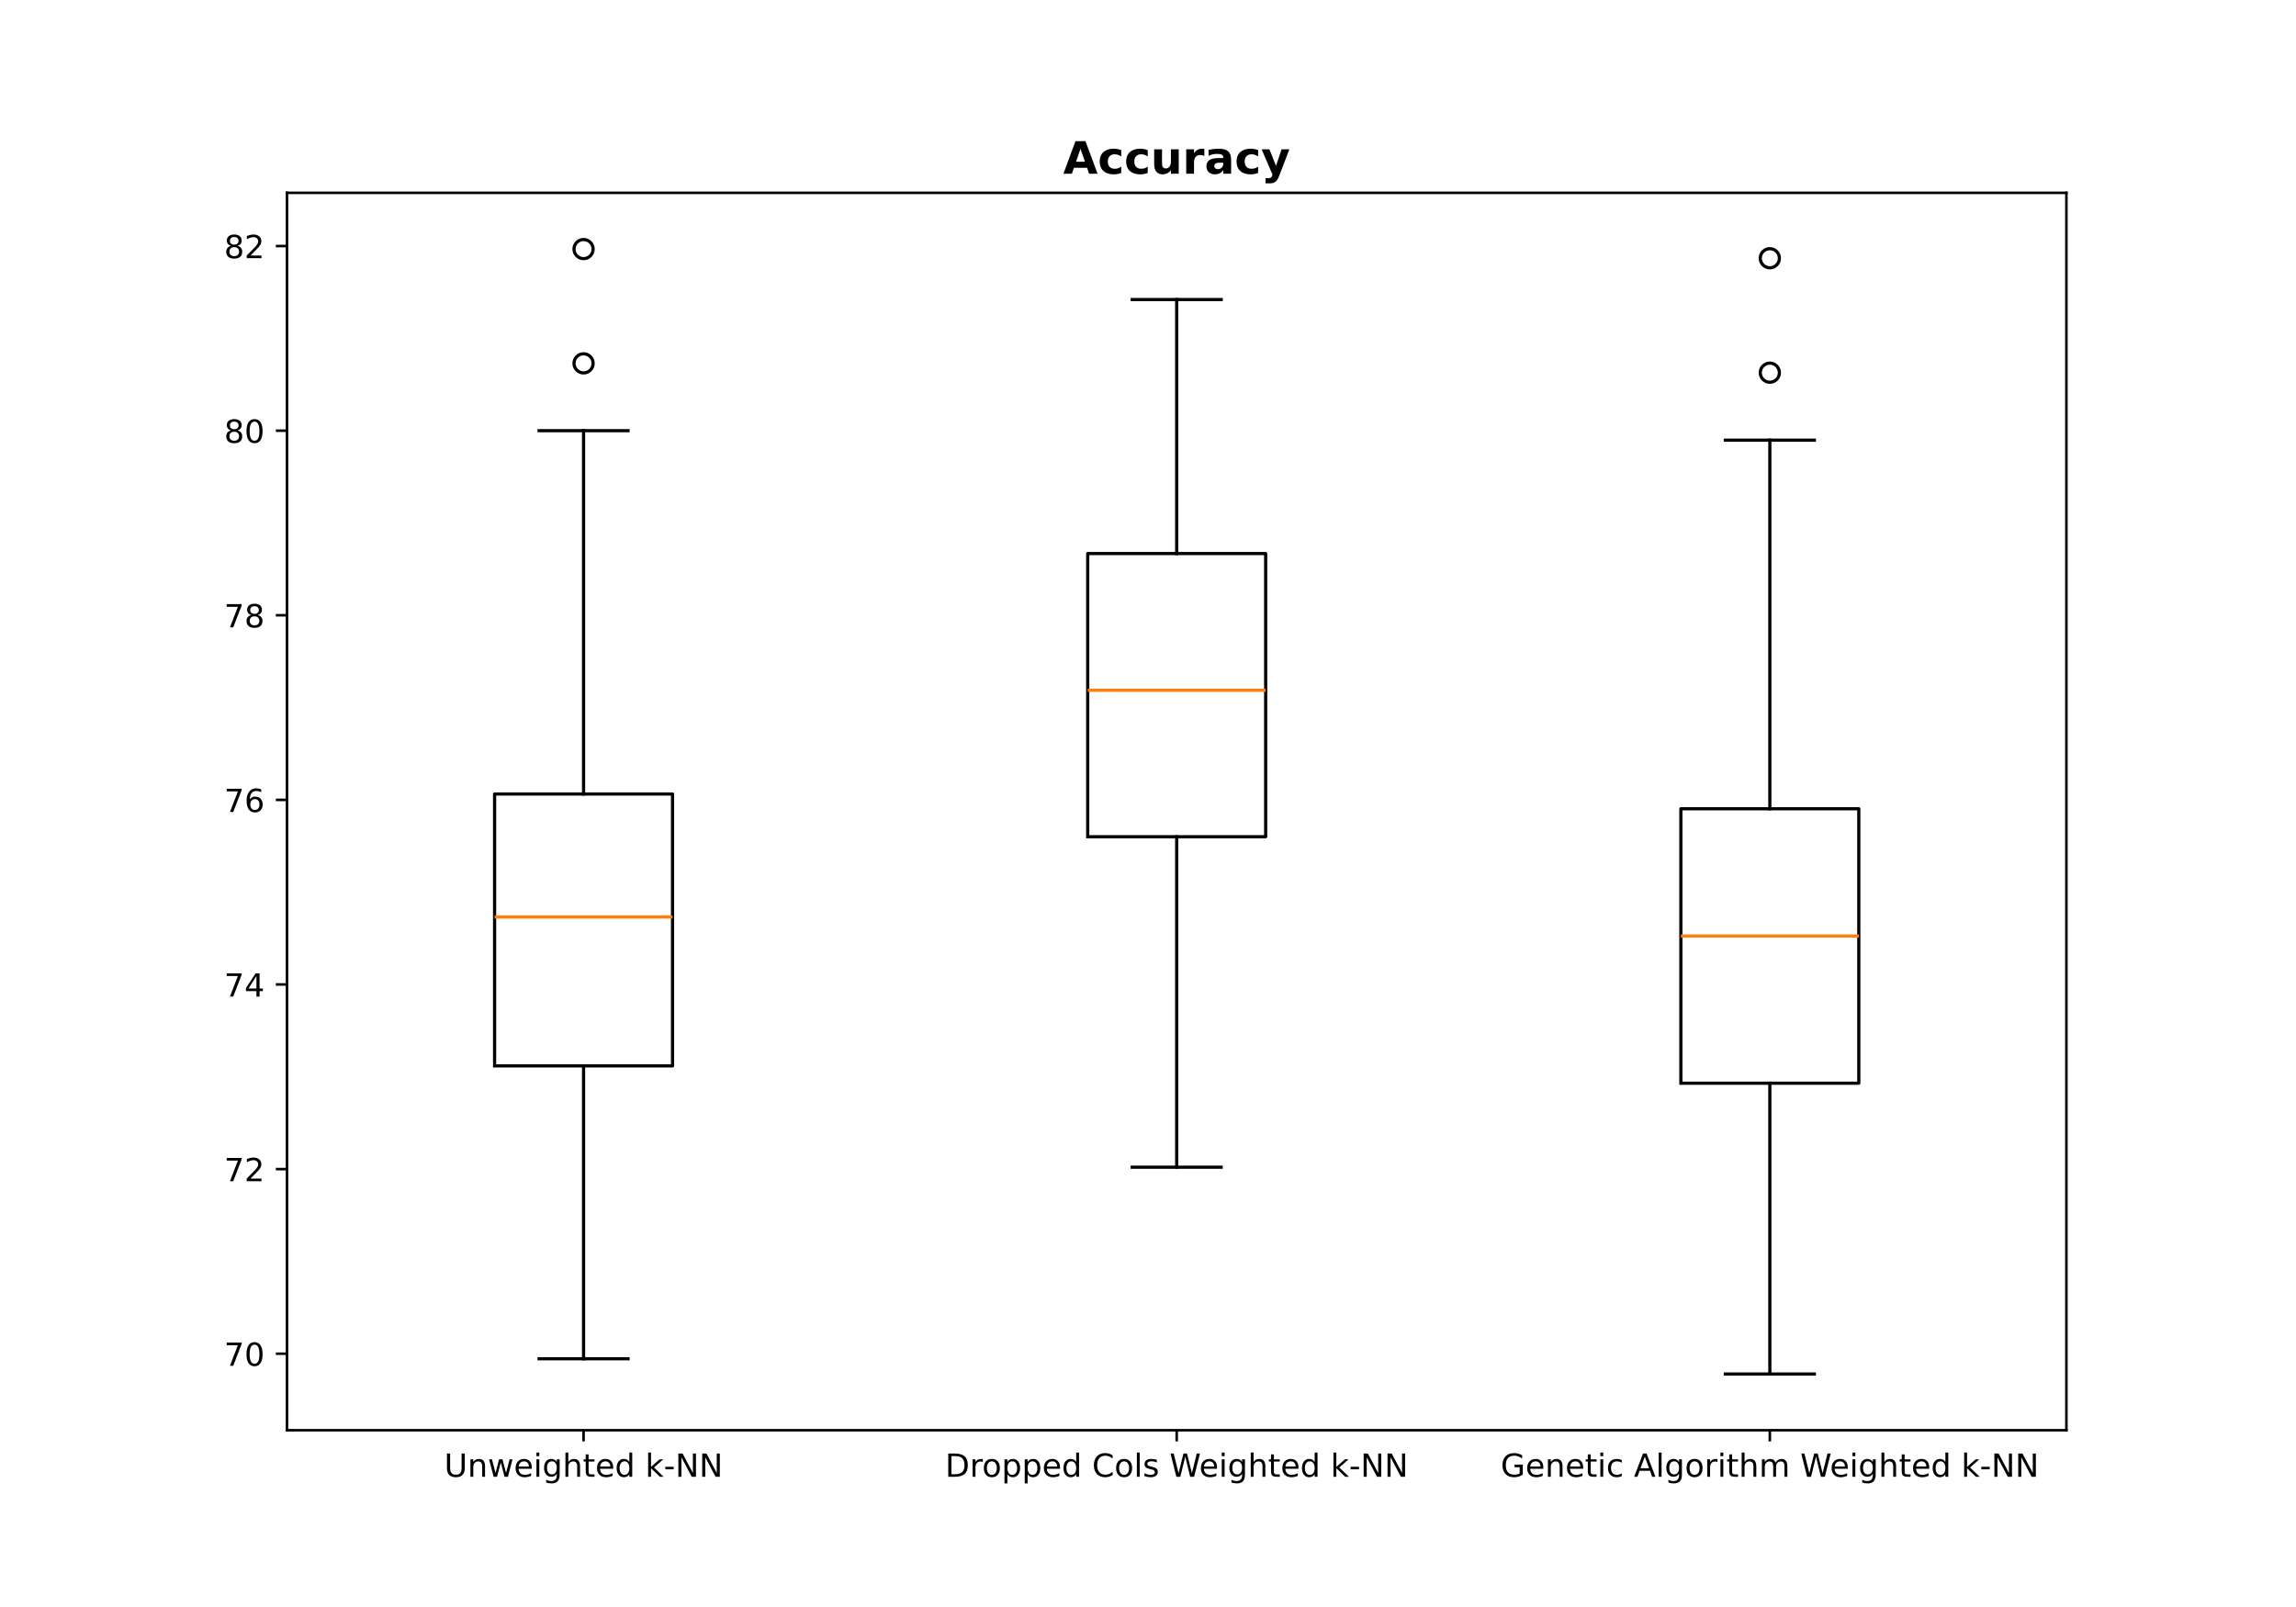
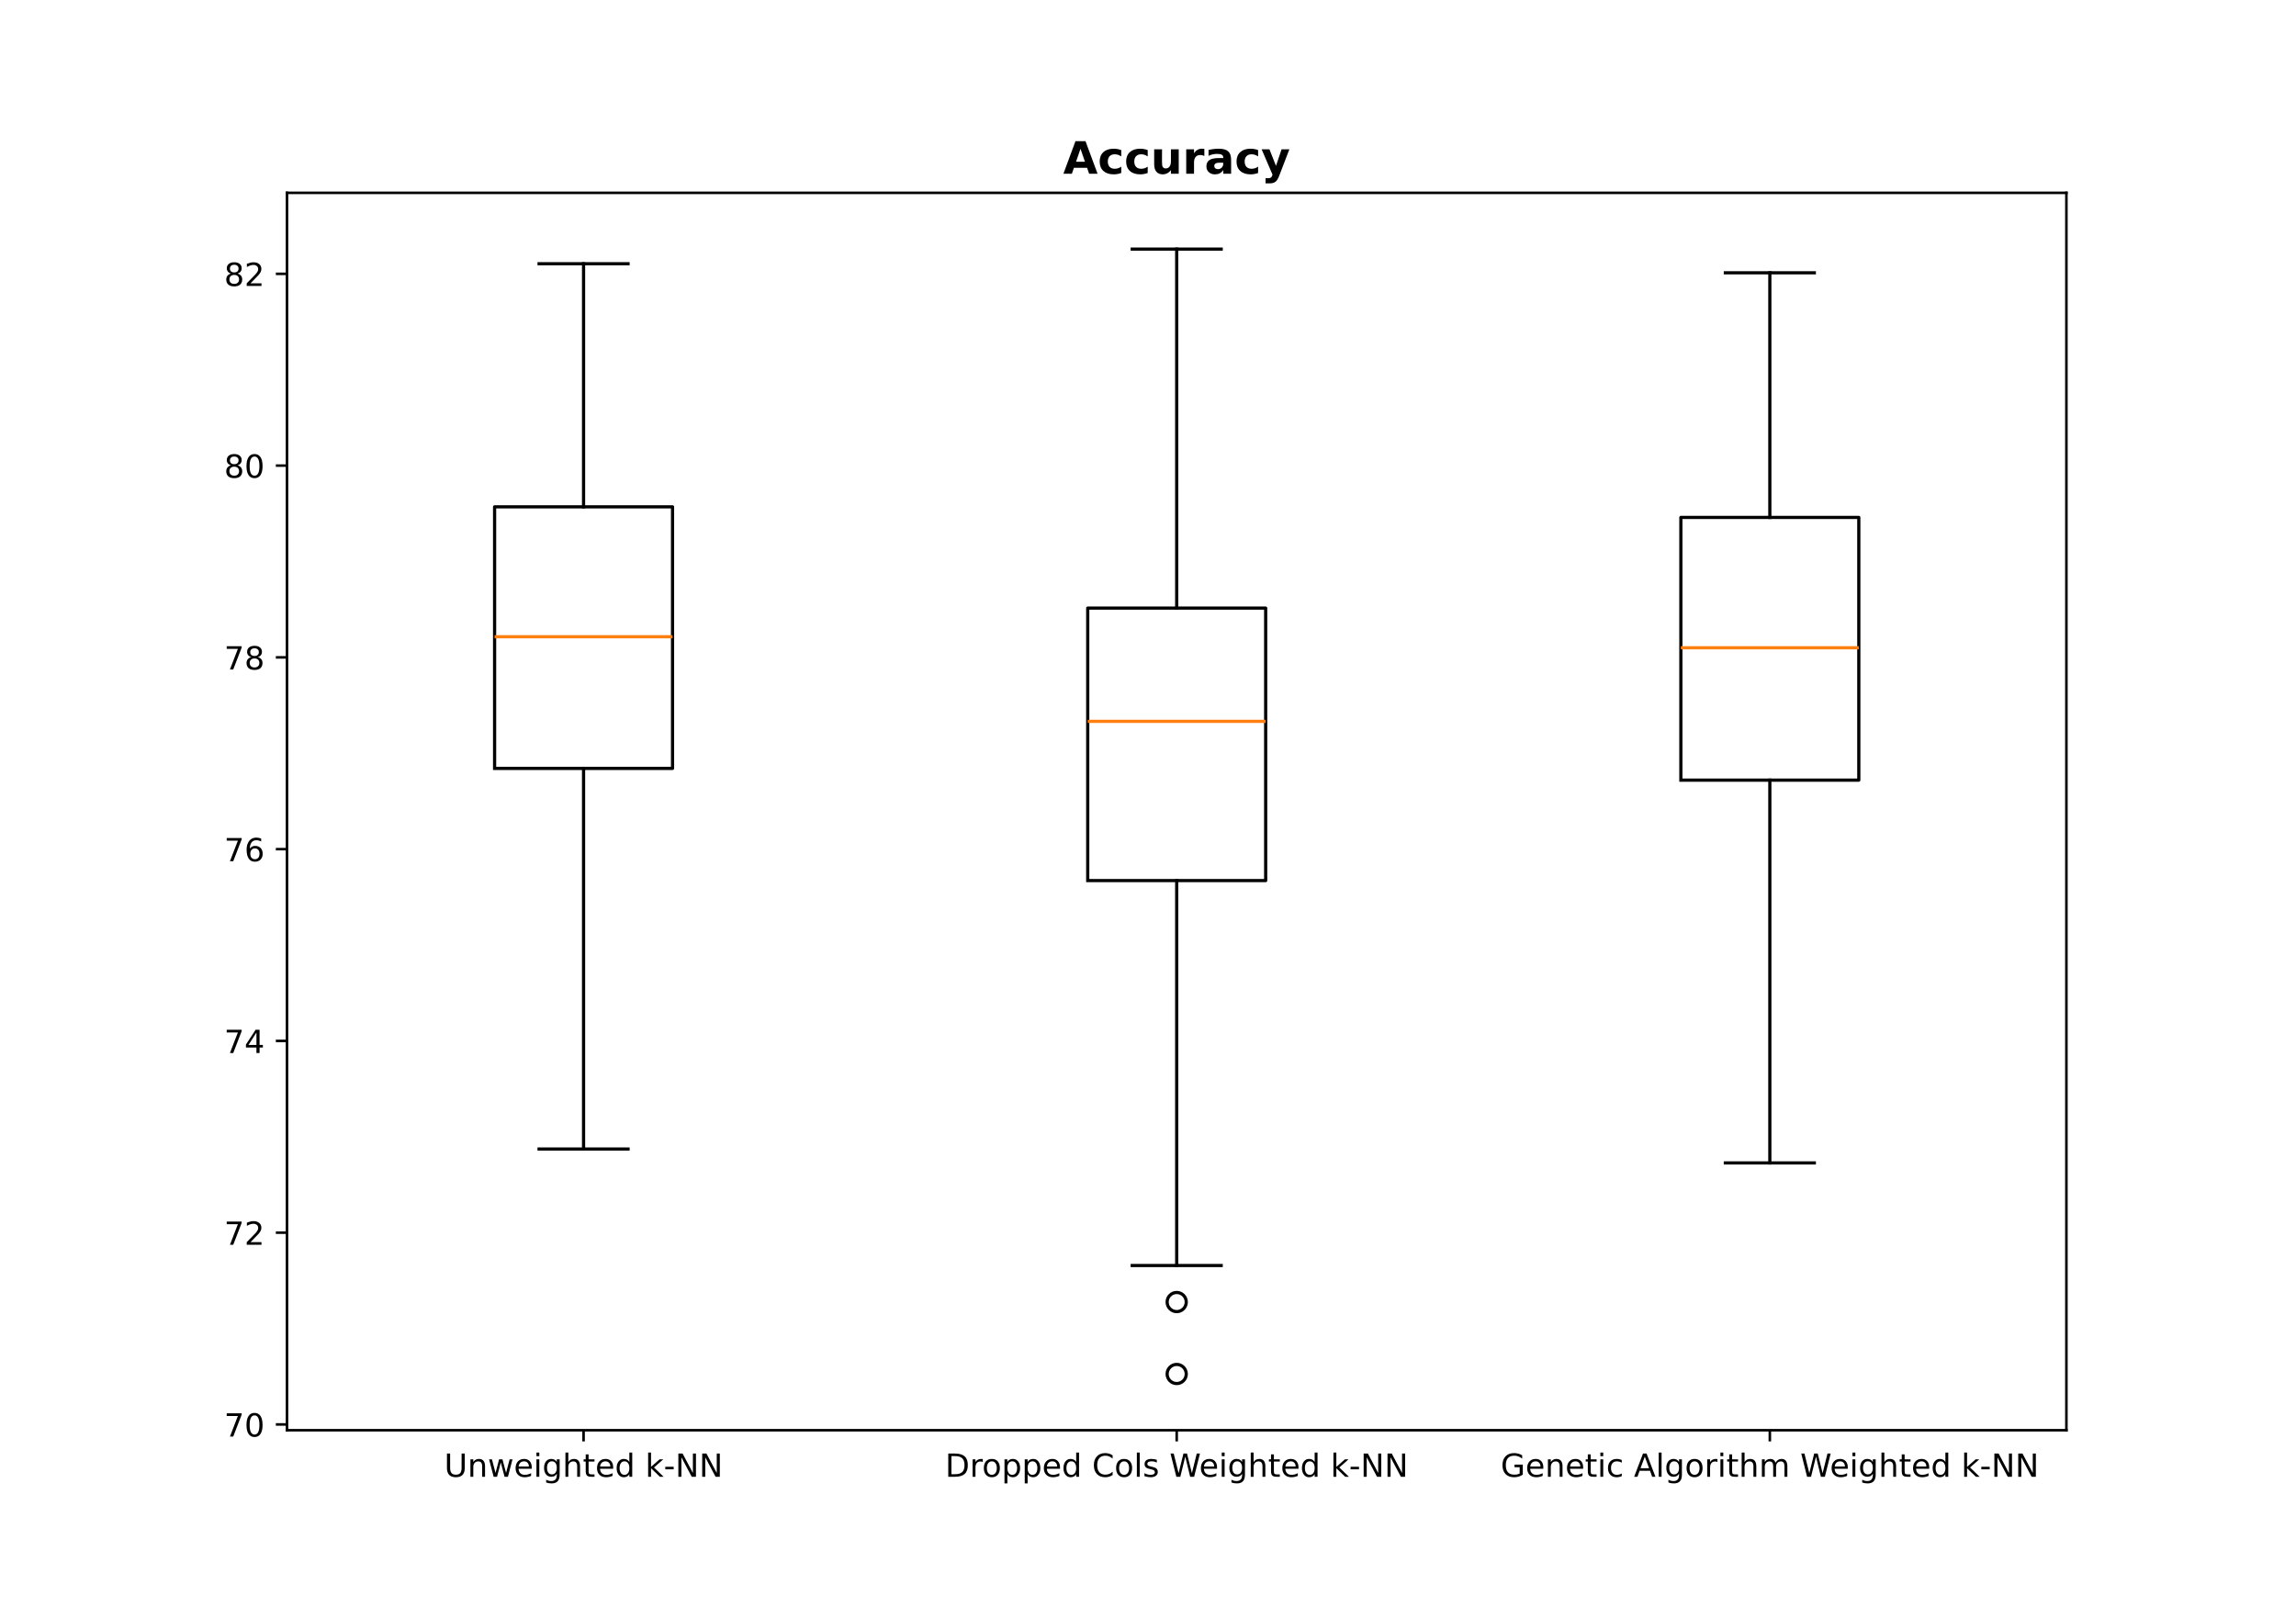
<svg xmlns="http://www.w3.org/2000/svg" xmlns:xlink="http://www.w3.org/1999/xlink" width="720pt" height="504pt" viewBox="0 0 720 504" version="1.1">
  <defs>
    <style type="text/css">*{stroke-linejoin: round; stroke-linecap: butt}</style>
  </defs>
  <g id="figure_1">
    <g id="patch_1">
      <path d="M 0 504  L 720 504  L 720 0  L 0 0  z " style="fill: #ffffff" />
    </g>
    <g id="axes_1">
      <g id="patch_2">
        <path d="M 90 448.56  L 648 448.56  L 648 60.48  L 90 60.48  z " style="fill: #ffffff" />
      </g>
      <g id="matplotlib.axis_1">
        <g id="xtick_1">
          <g id="line2d_1">
            <defs>
-               <path id="m6a22e12b18" d="M 0 0  L 0 3.5  " style="stroke: #000000; stroke-width: 0.8" />
+               <path id="md811459325" d="M 0 0  L 0 3.5  " style="stroke: #000000; stroke-width: 0.8" />
            </defs>
            <g>
-               <use xlink:href="#m6a22e12b18" x="183" y="448.56" style="stroke: #000000; stroke-width: 0.8" />
+               <use xlink:href="#md811459325" x="183" y="448.56" style="stroke: #000000; stroke-width: 0.8" />
            </g>
          </g>
          <g id="text_1">
            <g transform="translate(139.2937 463.1584) scale(0.1 -0.1)">
              <defs>
                <path id="DejaVuSans-55" d="M 556 4666  L 1191 4666  L 1191 1831  Q 1191 1081 1462 751  Q 1734 422 2344 422  Q 2950 422 3222 751  Q 3494 1081 3494 1831  L 3494 4666  L 4128 4666  L 4128 1753  Q 4128 841 3676 375  Q 3225 -91 2344 -91  Q 1459 -91 1007 375  Q 556 841 556 1753  L 556 4666  z " transform="scale(0.015625)" />
                <path id="DejaVuSans-6e" d="M 3513 2113  L 3513 0  L 2938 0  L 2938 2094  Q 2938 2591 2744 2837  Q 2550 3084 2163 3084  Q 1697 3084 1428 2787  Q 1159 2491 1159 1978  L 1159 0  L 581 0  L 581 3500  L 1159 3500  L 1159 2956  Q 1366 3272 1645 3428  Q 1925 3584 2291 3584  Q 2894 3584 3203 3211  Q 3513 2838 3513 2113  z " transform="scale(0.015625)" />
                <path id="DejaVuSans-77" d="M 269 3500  L 844 3500  L 1563 769  L 2278 3500  L 2956 3500  L 3675 769  L 4391 3500  L 4966 3500  L 4050 0  L 3372 0  L 2619 2869  L 1863 0  L 1184 0  L 269 3500  z " transform="scale(0.015625)" />
                <path id="DejaVuSans-65" d="M 3597 1894  L 3597 1613  L 953 1613  Q 991 1019 1311 708  Q 1631 397 2203 397  Q 2534 397 2845 478  Q 3156 559 3463 722  L 3463 178  Q 3153 47 2828 -22  Q 2503 -91 2169 -91  Q 1331 -91 842 396  Q 353 884 353 1716  Q 353 2575 817 3079  Q 1281 3584 2069 3584  Q 2775 3584 3186 3129  Q 3597 2675 3597 1894  z M 3022 2063  Q 3016 2534 2758 2815  Q 2500 3097 2075 3097  Q 1594 3097 1305 2825  Q 1016 2553 972 2059  L 3022 2063  z " transform="scale(0.015625)" />
                <path id="DejaVuSans-69" d="M 603 3500  L 1178 3500  L 1178 0  L 603 0  L 603 3500  z M 603 4863  L 1178 4863  L 1178 4134  L 603 4134  L 603 4863  z " transform="scale(0.015625)" />
                <path id="DejaVuSans-67" d="M 2906 1791  Q 2906 2416 2648 2759  Q 2391 3103 1925 3103  Q 1463 3103 1205 2759  Q 947 2416 947 1791  Q 947 1169 1205 825  Q 1463 481 1925 481  Q 2391 481 2648 825  Q 2906 1169 2906 1791  z M 3481 434  Q 3481 -459 3084 -895  Q 2688 -1331 1869 -1331  Q 1566 -1331 1297 -1286  Q 1028 -1241 775 -1147  L 775 -588  Q 1028 -725 1275 -790  Q 1522 -856 1778 -856  Q 2344 -856 2625 -561  Q 2906 -266 2906 331  L 2906 616  Q 2728 306 2450 153  Q 2172 0 1784 0  Q 1141 0 747 490  Q 353 981 353 1791  Q 353 2603 747 3093  Q 1141 3584 1784 3584  Q 2172 3584 2450 3431  Q 2728 3278 2906 2969  L 2906 3500  L 3481 3500  L 3481 434  z " transform="scale(0.015625)" />
                <path id="DejaVuSans-68" d="M 3513 2113  L 3513 0  L 2938 0  L 2938 2094  Q 2938 2591 2744 2837  Q 2550 3084 2163 3084  Q 1697 3084 1428 2787  Q 1159 2491 1159 1978  L 1159 0  L 581 0  L 581 4863  L 1159 4863  L 1159 2956  Q 1366 3272 1645 3428  Q 1925 3584 2291 3584  Q 2894 3584 3203 3211  Q 3513 2838 3513 2113  z " transform="scale(0.015625)" />
                <path id="DejaVuSans-74" d="M 1172 4494  L 1172 3500  L 2356 3500  L 2356 3053  L 1172 3053  L 1172 1153  Q 1172 725 1289 603  Q 1406 481 1766 481  L 2356 481  L 2356 0  L 1766 0  Q 1100 0 847 248  Q 594 497 594 1153  L 594 3053  L 172 3053  L 172 3500  L 594 3500  L 594 4494  L 1172 4494  z " transform="scale(0.015625)" />
                <path id="DejaVuSans-64" d="M 2906 2969  L 2906 4863  L 3481 4863  L 3481 0  L 2906 0  L 2906 525  Q 2725 213 2448 61  Q 2172 -91 1784 -91  Q 1150 -91 751 415  Q 353 922 353 1747  Q 353 2572 751 3078  Q 1150 3584 1784 3584  Q 2172 3584 2448 3432  Q 2725 3281 2906 2969  z M 947 1747  Q 947 1113 1208 752  Q 1469 391 1925 391  Q 2381 391 2643 752  Q 2906 1113 2906 1747  Q 2906 2381 2643 2742  Q 2381 3103 1925 3103  Q 1469 3103 1208 2742  Q 947 2381 947 1747  z " transform="scale(0.015625)" />
                <path id="DejaVuSans-20" transform="scale(0.015625)" />
                <path id="DejaVuSans-6b" d="M 581 4863  L 1159 4863  L 1159 1991  L 2875 3500  L 3609 3500  L 1753 1863  L 3688 0  L 2938 0  L 1159 1709  L 1159 0  L 581 0  L 581 4863  z " transform="scale(0.015625)" />
                <path id="DejaVuSans-2d" d="M 313 2009  L 1997 2009  L 1997 1497  L 313 1497  L 313 2009  z " transform="scale(0.015625)" />
                <path id="DejaVuSans-4e" d="M 628 4666  L 1478 4666  L 3547 763  L 3547 4666  L 4159 4666  L 4159 0  L 3309 0  L 1241 3903  L 1241 0  L 628 0  L 628 4666  z " transform="scale(0.015625)" />
              </defs>
              <use xlink:href="#DejaVuSans-55" />
              <use xlink:href="#DejaVuSans-6e" x="73.193" />
              <use xlink:href="#DejaVuSans-77" x="136.572" />
              <use xlink:href="#DejaVuSans-65" x="218.359" />
              <use xlink:href="#DejaVuSans-69" x="279.883" />
              <use xlink:href="#DejaVuSans-67" x="307.666" />
              <use xlink:href="#DejaVuSans-68" x="371.143" />
              <use xlink:href="#DejaVuSans-74" x="434.521" />
              <use xlink:href="#DejaVuSans-65" x="473.73" />
              <use xlink:href="#DejaVuSans-64" x="535.254" />
              <use xlink:href="#DejaVuSans-20" x="598.73" />
              <use xlink:href="#DejaVuSans-6b" x="630.518" />
              <use xlink:href="#DejaVuSans-2d" x="688.428" />
              <use xlink:href="#DejaVuSans-4e" x="724.512" />
              <use xlink:href="#DejaVuSans-4e" x="799.316" />
            </g>
          </g>
        </g>
        <g id="xtick_2">
          <g id="line2d_2">
            <g>
-               <use xlink:href="#m6a22e12b18" x="369" y="448.56" style="stroke: #000000; stroke-width: 0.8" />
+               <use xlink:href="#md811459325" x="369" y="448.56" style="stroke: #000000; stroke-width: 0.8" />
            </g>
          </g>
          <g id="text_2">
            <g transform="translate(296.3867 463.1584) scale(0.1 -0.1)">
              <defs>
                <path id="DejaVuSans-44" d="M 1259 4147  L 1259 519  L 2022 519  Q 2988 519 3436 956  Q 3884 1394 3884 2338  Q 3884 3275 3436 3711  Q 2988 4147 2022 4147  L 1259 4147  z M 628 4666  L 1925 4666  Q 3281 4666 3915 4102  Q 4550 3538 4550 2338  Q 4550 1131 3912 565  Q 3275 0 1925 0  L 628 0  L 628 4666  z " transform="scale(0.015625)" />
                <path id="DejaVuSans-72" d="M 2631 2963  Q 2534 3019 2420 3045  Q 2306 3072 2169 3072  Q 1681 3072 1420 2755  Q 1159 2438 1159 1844  L 1159 0  L 581 0  L 581 3500  L 1159 3500  L 1159 2956  Q 1341 3275 1631 3429  Q 1922 3584 2338 3584  Q 2397 3584 2469 3576  Q 2541 3569 2628 3553  L 2631 2963  z " transform="scale(0.015625)" />
                <path id="DejaVuSans-6f" d="M 1959 3097  Q 1497 3097 1228 2736  Q 959 2375 959 1747  Q 959 1119 1226 758  Q 1494 397 1959 397  Q 2419 397 2687 759  Q 2956 1122 2956 1747  Q 2956 2369 2687 2733  Q 2419 3097 1959 3097  z M 1959 3584  Q 2709 3584 3137 3096  Q 3566 2609 3566 1747  Q 3566 888 3137 398  Q 2709 -91 1959 -91  Q 1206 -91 779 398  Q 353 888 353 1747  Q 353 2609 779 3096  Q 1206 3584 1959 3584  z " transform="scale(0.015625)" />
                <path id="DejaVuSans-70" d="M 1159 525  L 1159 -1331  L 581 -1331  L 581 3500  L 1159 3500  L 1159 2969  Q 1341 3281 1617 3432  Q 1894 3584 2278 3584  Q 2916 3584 3314 3078  Q 3713 2572 3713 1747  Q 3713 922 3314 415  Q 2916 -91 2278 -91  Q 1894 -91 1617 61  Q 1341 213 1159 525  z M 3116 1747  Q 3116 2381 2855 2742  Q 2594 3103 2138 3103  Q 1681 3103 1420 2742  Q 1159 2381 1159 1747  Q 1159 1113 1420 752  Q 1681 391 2138 391  Q 2594 391 2855 752  Q 3116 1113 3116 1747  z " transform="scale(0.015625)" />
                <path id="DejaVuSans-43" d="M 4122 4306  L 4122 3641  Q 3803 3938 3442 4084  Q 3081 4231 2675 4231  Q 1875 4231 1450 3742  Q 1025 3253 1025 2328  Q 1025 1406 1450 917  Q 1875 428 2675 428  Q 3081 428 3442 575  Q 3803 722 4122 1019  L 4122 359  Q 3791 134 3420 21  Q 3050 -91 2638 -91  Q 1578 -91 968 557  Q 359 1206 359 2328  Q 359 3453 968 4101  Q 1578 4750 2638 4750  Q 3056 4750 3426 4639  Q 3797 4528 4122 4306  z " transform="scale(0.015625)" />
                <path id="DejaVuSans-6c" d="M 603 4863  L 1178 4863  L 1178 0  L 603 0  L 603 4863  z " transform="scale(0.015625)" />
                <path id="DejaVuSans-73" d="M 2834 3397  L 2834 2853  Q 2591 2978 2328 3040  Q 2066 3103 1784 3103  Q 1356 3103 1142 2972  Q 928 2841 928 2578  Q 928 2378 1081 2264  Q 1234 2150 1697 2047  L 1894 2003  Q 2506 1872 2764 1633  Q 3022 1394 3022 966  Q 3022 478 2636 193  Q 2250 -91 1575 -91  Q 1294 -91 989 -36  Q 684 19 347 128  L 347 722  Q 666 556 975 473  Q 1284 391 1588 391  Q 1994 391 2212 530  Q 2431 669 2431 922  Q 2431 1156 2273 1281  Q 2116 1406 1581 1522  L 1381 1569  Q 847 1681 609 1914  Q 372 2147 372 2553  Q 372 3047 722 3315  Q 1072 3584 1716 3584  Q 2034 3584 2315 3537  Q 2597 3491 2834 3397  z " transform="scale(0.015625)" />
                <path id="DejaVuSans-57" d="M 213 4666  L 850 4666  L 1831 722  L 2809 4666  L 3519 4666  L 4500 722  L 5478 4666  L 6119 4666  L 4947 0  L 4153 0  L 3169 4050  L 2175 0  L 1381 0  L 213 4666  z " transform="scale(0.015625)" />
              </defs>
              <use xlink:href="#DejaVuSans-44" />
              <use xlink:href="#DejaVuSans-72" x="77.002" />
              <use xlink:href="#DejaVuSans-6f" x="115.865" />
              <use xlink:href="#DejaVuSans-70" x="177.047" />
              <use xlink:href="#DejaVuSans-70" x="240.523" />
              <use xlink:href="#DejaVuSans-65" x="304" />
              <use xlink:href="#DejaVuSans-64" x="365.523" />
              <use xlink:href="#DejaVuSans-20" x="429" />
              <use xlink:href="#DejaVuSans-43" x="460.787" />
              <use xlink:href="#DejaVuSans-6f" x="530.611" />
              <use xlink:href="#DejaVuSans-6c" x="591.793" />
              <use xlink:href="#DejaVuSans-73" x="619.576" />
              <use xlink:href="#DejaVuSans-20" x="671.676" />
              <use xlink:href="#DejaVuSans-57" x="703.463" />
              <use xlink:href="#DejaVuSans-65" x="796.465" />
              <use xlink:href="#DejaVuSans-69" x="857.988" />
              <use xlink:href="#DejaVuSans-67" x="885.771" />
              <use xlink:href="#DejaVuSans-68" x="949.248" />
              <use xlink:href="#DejaVuSans-74" x="1012.627" />
              <use xlink:href="#DejaVuSans-65" x="1051.836" />
              <use xlink:href="#DejaVuSans-64" x="1113.359" />
              <use xlink:href="#DejaVuSans-20" x="1176.836" />
              <use xlink:href="#DejaVuSans-6b" x="1208.623" />
              <use xlink:href="#DejaVuSans-2d" x="1266.533" />
              <use xlink:href="#DejaVuSans-4e" x="1302.617" />
              <use xlink:href="#DejaVuSans-4e" x="1377.422" />
            </g>
          </g>
        </g>
        <g id="xtick_3">
          <g id="line2d_3">
            <g>
-               <use xlink:href="#m6a22e12b18" x="555" y="448.56" style="stroke: #000000; stroke-width: 0.8" />
+               <use xlink:href="#md811459325" x="555" y="448.56" style="stroke: #000000; stroke-width: 0.8" />
            </g>
          </g>
          <g id="text_3">
            <g transform="translate(470.6016 463.1584) scale(0.1 -0.1)">
              <defs>
                <path id="DejaVuSans-47" d="M 3809 666  L 3809 1919  L 2778 1919  L 2778 2438  L 4434 2438  L 4434 434  Q 4069 175 3628 42  Q 3188 -91 2688 -91  Q 1594 -91 976 548  Q 359 1188 359 2328  Q 359 3472 976 4111  Q 1594 4750 2688 4750  Q 3144 4750 3555 4637  Q 3966 4525 4313 4306  L 4313 3634  Q 3963 3931 3569 4081  Q 3175 4231 2741 4231  Q 1884 4231 1454 3753  Q 1025 3275 1025 2328  Q 1025 1384 1454 906  Q 1884 428 2741 428  Q 3075 428 3337 486  Q 3600 544 3809 666  z " transform="scale(0.015625)" />
                <path id="DejaVuSans-63" d="M 3122 3366  L 3122 2828  Q 2878 2963 2633 3030  Q 2388 3097 2138 3097  Q 1578 3097 1268 2742  Q 959 2388 959 1747  Q 959 1106 1268 751  Q 1578 397 2138 397  Q 2388 397 2633 464  Q 2878 531 3122 666  L 3122 134  Q 2881 22 2623 -34  Q 2366 -91 2075 -91  Q 1284 -91 818 406  Q 353 903 353 1747  Q 353 2603 823 3093  Q 1294 3584 2113 3584  Q 2378 3584 2631 3529  Q 2884 3475 3122 3366  z " transform="scale(0.015625)" />
                <path id="DejaVuSans-41" d="M 2188 4044  L 1331 1722  L 3047 1722  L 2188 4044  z M 1831 4666  L 2547 4666  L 4325 0  L 3669 0  L 3244 1197  L 1141 1197  L 716 0  L 50 0  L 1831 4666  z " transform="scale(0.015625)" />
                <path id="DejaVuSans-6d" d="M 3328 2828  Q 3544 3216 3844 3400  Q 4144 3584 4550 3584  Q 5097 3584 5394 3201  Q 5691 2819 5691 2113  L 5691 0  L 5113 0  L 5113 2094  Q 5113 2597 4934 2840  Q 4756 3084 4391 3084  Q 3944 3084 3684 2787  Q 3425 2491 3425 1978  L 3425 0  L 2847 0  L 2847 2094  Q 2847 2600 2669 2842  Q 2491 3084 2119 3084  Q 1678 3084 1418 2786  Q 1159 2488 1159 1978  L 1159 0  L 581 0  L 581 3500  L 1159 3500  L 1159 2956  Q 1356 3278 1631 3431  Q 1906 3584 2284 3584  Q 2666 3584 2933 3390  Q 3200 3197 3328 2828  z " transform="scale(0.015625)" />
              </defs>
              <use xlink:href="#DejaVuSans-47" />
              <use xlink:href="#DejaVuSans-65" x="77.49" />
              <use xlink:href="#DejaVuSans-6e" x="139.014" />
              <use xlink:href="#DejaVuSans-65" x="202.393" />
              <use xlink:href="#DejaVuSans-74" x="263.916" />
              <use xlink:href="#DejaVuSans-69" x="303.125" />
              <use xlink:href="#DejaVuSans-63" x="330.908" />
              <use xlink:href="#DejaVuSans-20" x="385.889" />
              <use xlink:href="#DejaVuSans-41" x="417.676" />
              <use xlink:href="#DejaVuSans-6c" x="486.084" />
              <use xlink:href="#DejaVuSans-67" x="513.867" />
              <use xlink:href="#DejaVuSans-6f" x="577.344" />
              <use xlink:href="#DejaVuSans-72" x="638.525" />
              <use xlink:href="#DejaVuSans-69" x="679.639" />
              <use xlink:href="#DejaVuSans-74" x="707.422" />
              <use xlink:href="#DejaVuSans-68" x="746.631" />
              <use xlink:href="#DejaVuSans-6d" x="810.01" />
              <use xlink:href="#DejaVuSans-20" x="907.422" />
              <use xlink:href="#DejaVuSans-57" x="939.209" />
              <use xlink:href="#DejaVuSans-65" x="1032.211" />
              <use xlink:href="#DejaVuSans-69" x="1093.734" />
              <use xlink:href="#DejaVuSans-67" x="1121.518" />
              <use xlink:href="#DejaVuSans-68" x="1184.994" />
              <use xlink:href="#DejaVuSans-74" x="1248.373" />
              <use xlink:href="#DejaVuSans-65" x="1287.582" />
              <use xlink:href="#DejaVuSans-64" x="1349.105" />
              <use xlink:href="#DejaVuSans-20" x="1412.582" />
              <use xlink:href="#DejaVuSans-6b" x="1444.369" />
              <use xlink:href="#DejaVuSans-2d" x="1502.279" />
              <use xlink:href="#DejaVuSans-4e" x="1538.363" />
              <use xlink:href="#DejaVuSans-4e" x="1613.168" />
            </g>
          </g>
        </g>
      </g>
      <g id="matplotlib.axis_2">
        <g id="ytick_1">
          <g id="line2d_4">
            <defs>
-               <path id="mf2135fcd87" d="M 0 0  L -3.5 0  " style="stroke: #000000; stroke-width: 0.8" />
+               <path id="ma70e2f4ab5" d="M 0 0  L -3.5 0  " style="stroke: #000000; stroke-width: 0.8" />
            </defs>
            <g>
-               <use xlink:href="#mf2135fcd87" x="90" y="424.558" style="stroke: #000000; stroke-width: 0.8" />
+               <use xlink:href="#ma70e2f4ab5" x="90" y="446.747" style="stroke: #000000; stroke-width: 0.8" />
            </g>
          </g>
          <g id="text_4">
-             <g transform="translate(70.275 428.3568) scale(0.1 -0.1)">
+             <g transform="translate(70.275 450.5467) scale(0.1 -0.1)">
              <defs>
                <path id="DejaVuSans-37" d="M 525 4666  L 3525 4666  L 3525 4397  L 1831 0  L 1172 0  L 2766 4134  L 525 4134  L 525 4666  z " transform="scale(0.015625)" />
                <path id="DejaVuSans-30" d="M 2034 4250  Q 1547 4250 1301 3770  Q 1056 3291 1056 2328  Q 1056 1369 1301 889  Q 1547 409 2034 409  Q 2525 409 2770 889  Q 3016 1369 3016 2328  Q 3016 3291 2770 3770  Q 2525 4250 2034 4250  z M 2034 4750  Q 2819 4750 3233 4129  Q 3647 3509 3647 2328  Q 3647 1150 3233 529  Q 2819 -91 2034 -91  Q 1250 -91 836 529  Q 422 1150 422 2328  Q 422 3509 836 4129  Q 1250 4750 2034 4750  z " transform="scale(0.015625)" />
              </defs>
              <use xlink:href="#DejaVuSans-37" />
              <use xlink:href="#DejaVuSans-30" x="63.623" />
            </g>
          </g>
        </g>
        <g id="ytick_2">
          <g id="line2d_5">
            <g>
-               <use xlink:href="#mf2135fcd87" x="90" y="366.66" style="stroke: #000000; stroke-width: 0.8" />
+               <use xlink:href="#ma70e2f4ab5" x="90" y="386.603" style="stroke: #000000; stroke-width: 0.8" />
            </g>
          </g>
          <g id="text_5">
-             <g transform="translate(70.275 370.459) scale(0.1 -0.1)">
+             <g transform="translate(70.275 390.4022) scale(0.1 -0.1)">
              <defs>
                <path id="DejaVuSans-32" d="M 1228 531  L 3431 531  L 3431 0  L 469 0  L 469 531  Q 828 903 1448 1529  Q 2069 2156 2228 2338  Q 2531 2678 2651 2914  Q 2772 3150 2772 3378  Q 2772 3750 2511 3984  Q 2250 4219 1831 4219  Q 1534 4219 1204 4116  Q 875 4013 500 3803  L 500 4441  Q 881 4594 1212 4672  Q 1544 4750 1819 4750  Q 2544 4750 2975 4387  Q 3406 4025 3406 3419  Q 3406 3131 3298 2873  Q 3191 2616 2906 2266  Q 2828 2175 2409 1742  Q 1991 1309 1228 531  z " transform="scale(0.015625)" />
              </defs>
              <use xlink:href="#DejaVuSans-37" />
              <use xlink:href="#DejaVuSans-32" x="63.623" />
            </g>
          </g>
        </g>
        <g id="ytick_3">
          <g id="line2d_6">
            <g>
-               <use xlink:href="#mf2135fcd87" x="90" y="308.762" style="stroke: #000000; stroke-width: 0.8" />
+               <use xlink:href="#ma70e2f4ab5" x="90" y="326.459" style="stroke: #000000; stroke-width: 0.8" />
            </g>
          </g>
          <g id="text_6">
-             <g transform="translate(70.275 312.5612) scale(0.1 -0.1)">
+             <g transform="translate(70.275 330.2577) scale(0.1 -0.1)">
              <defs>
                <path id="DejaVuSans-34" d="M 2419 4116  L 825 1625  L 2419 1625  L 2419 4116  z M 2253 4666  L 3047 4666  L 3047 1625  L 3713 1625  L 3713 1100  L 3047 1100  L 3047 0  L 2419 0  L 2419 1100  L 313 1100  L 313 1709  L 2253 4666  z " transform="scale(0.015625)" />
              </defs>
              <use xlink:href="#DejaVuSans-37" />
              <use xlink:href="#DejaVuSans-34" x="63.623" />
            </g>
          </g>
        </g>
        <g id="ytick_4">
          <g id="line2d_7">
            <g>
-               <use xlink:href="#mf2135fcd87" x="90" y="250.864" style="stroke: #000000; stroke-width: 0.8" />
+               <use xlink:href="#ma70e2f4ab5" x="90" y="266.314" style="stroke: #000000; stroke-width: 0.8" />
            </g>
          </g>
          <g id="text_7">
-             <g transform="translate(70.275 254.6634) scale(0.1 -0.1)">
+             <g transform="translate(70.275 270.1133) scale(0.1 -0.1)">
              <defs>
                <path id="DejaVuSans-36" d="M 2113 2584  Q 1688 2584 1439 2293  Q 1191 2003 1191 1497  Q 1191 994 1439 701  Q 1688 409 2113 409  Q 2538 409 2786 701  Q 3034 994 3034 1497  Q 3034 2003 2786 2293  Q 2538 2584 2113 2584  z M 3366 4563  L 3366 3988  Q 3128 4100 2886 4159  Q 2644 4219 2406 4219  Q 1781 4219 1451 3797  Q 1122 3375 1075 2522  Q 1259 2794 1537 2939  Q 1816 3084 2150 3084  Q 2853 3084 3261 2657  Q 3669 2231 3669 1497  Q 3669 778 3244 343  Q 2819 -91 2113 -91  Q 1303 -91 875 529  Q 447 1150 447 2328  Q 447 3434 972 4092  Q 1497 4750 2381 4750  Q 2619 4750 2861 4703  Q 3103 4656 3366 4563  z " transform="scale(0.015625)" />
              </defs>
              <use xlink:href="#DejaVuSans-37" />
              <use xlink:href="#DejaVuSans-36" x="63.623" />
            </g>
          </g>
        </g>
        <g id="ytick_5">
          <g id="line2d_8">
            <g>
-               <use xlink:href="#mf2135fcd87" x="90" y="192.966" style="stroke: #000000; stroke-width: 0.8" />
+               <use xlink:href="#ma70e2f4ab5" x="90" y="206.17" style="stroke: #000000; stroke-width: 0.8" />
            </g>
          </g>
          <g id="text_8">
-             <g transform="translate(70.275 196.7657) scale(0.1 -0.1)">
+             <g transform="translate(70.275 209.9688) scale(0.1 -0.1)">
              <defs>
                <path id="DejaVuSans-38" d="M 2034 2216  Q 1584 2216 1326 1975  Q 1069 1734 1069 1313  Q 1069 891 1326 650  Q 1584 409 2034 409  Q 2484 409 2743 651  Q 3003 894 3003 1313  Q 3003 1734 2745 1975  Q 2488 2216 2034 2216  z M 1403 2484  Q 997 2584 770 2862  Q 544 3141 544 3541  Q 544 4100 942 4425  Q 1341 4750 2034 4750  Q 2731 4750 3128 4425  Q 3525 4100 3525 3541  Q 3525 3141 3298 2862  Q 3072 2584 2669 2484  Q 3125 2378 3379 2068  Q 3634 1759 3634 1313  Q 3634 634 3220 271  Q 2806 -91 2034 -91  Q 1263 -91 848 271  Q 434 634 434 1313  Q 434 1759 690 2068  Q 947 2378 1403 2484  z M 1172 3481  Q 1172 3119 1398 2916  Q 1625 2713 2034 2713  Q 2441 2713 2670 2916  Q 2900 3119 2900 3481  Q 2900 3844 2670 4047  Q 2441 4250 2034 4250  Q 1625 4250 1398 4047  Q 1172 3844 1172 3481  z " transform="scale(0.015625)" />
              </defs>
              <use xlink:href="#DejaVuSans-37" />
              <use xlink:href="#DejaVuSans-38" x="63.623" />
            </g>
          </g>
        </g>
        <g id="ytick_6">
          <g id="line2d_9">
            <g>
-               <use xlink:href="#mf2135fcd87" x="90" y="135.069" style="stroke: #000000; stroke-width: 0.8" />
+               <use xlink:href="#ma70e2f4ab5" x="90" y="146.025" style="stroke: #000000; stroke-width: 0.8" />
            </g>
          </g>
          <g id="text_9">
-             <g transform="translate(70.275 138.8679) scale(0.1 -0.1)">
+             <g transform="translate(70.275 149.8243) scale(0.1 -0.1)">
              <use xlink:href="#DejaVuSans-38" />
              <use xlink:href="#DejaVuSans-30" x="63.623" />
            </g>
          </g>
        </g>
        <g id="ytick_7">
          <g id="line2d_10">
            <g>
-               <use xlink:href="#mf2135fcd87" x="90" y="77.171" style="stroke: #000000; stroke-width: 0.8" />
+               <use xlink:href="#ma70e2f4ab5" x="90" y="85.881" style="stroke: #000000; stroke-width: 0.8" />
            </g>
          </g>
          <g id="text_10">
-             <g transform="translate(70.275 80.97007) scale(0.1 -0.1)">
+             <g transform="translate(70.275 89.6798) scale(0.1 -0.1)">
              <use xlink:href="#DejaVuSans-38" />
              <use xlink:href="#DejaVuSans-32" x="63.623" />
            </g>
          </g>
        </g>
      </g>
      <g id="line2d_11">
-         <path d="M 155.1 334.287  L 210.9 334.287  L 210.9 249.016  L 155.1 249.016  L 155.1 334.287  " clip-path="url(#peca1429d72)" style="fill: none; stroke: #000000; stroke-linecap: square" />
+         <path d="M 155.1 240.99  L 210.9 240.99  L 210.9 158.959  L 155.1 158.959  L 155.1 240.99  " clip-path="url(#pa05ae849fe)" style="fill: none; stroke: #000000; stroke-linecap: square" />
      </g>
      <g id="line2d_12">
-         <path d="M 183 334.287  L 183 426.14  " clip-path="url(#peca1429d72)" style="fill: none; stroke: #000000; stroke-linecap: square" />
+         <path d="M 183 240.99  L 183 360.37  " clip-path="url(#pa05ae849fe)" style="fill: none; stroke: #000000; stroke-linecap: square" />
      </g>
      <g id="line2d_13">
-         <path d="M 183 249.016  L 183 135.069  " clip-path="url(#peca1429d72)" style="fill: none; stroke: #000000; stroke-linecap: square" />
+         <path d="M 183 158.959  L 183 82.715  " clip-path="url(#pa05ae849fe)" style="fill: none; stroke: #000000; stroke-linecap: square" />
      </g>
      <g id="line2d_14">
-         <path d="M 169.05 426.14  L 196.95 426.14  " clip-path="url(#peca1429d72)" style="fill: none; stroke: #000000; stroke-linecap: square" />
+         <path d="M 169.05 360.37  L 196.95 360.37  " clip-path="url(#pa05ae849fe)" style="fill: none; stroke: #000000; stroke-linecap: square" />
      </g>
      <g id="line2d_15">
-         <path d="M 169.05 135.069  L 196.95 135.069  " clip-path="url(#peca1429d72)" style="fill: none; stroke: #000000; stroke-linecap: square" />
-       </g>
-       <g id="line2d_16">
+         <path d="M 169.05 82.715  L 196.95 82.715  " clip-path="url(#pa05ae849fe)" style="fill: none; stroke: #000000; stroke-linecap: square" />
+       </g>
+       <g id="line2d_16" />
+       <g id="line2d_17">
+         <path d="M 341.1 276.175  L 396.9 276.175  L 396.9 190.718  L 341.1 190.718  L 341.1 276.175  " clip-path="url(#pa05ae849fe)" style="fill: none; stroke: #000000; stroke-linecap: square" />
+       </g>
+       <g id="line2d_18">
+         <path d="M 369 276.175  L 369 396.895  " clip-path="url(#pa05ae849fe)" style="fill: none; stroke: #000000; stroke-linecap: square" />
+       </g>
+       <g id="line2d_19">
+         <path d="M 369 190.718  L 369 78.12  " clip-path="url(#pa05ae849fe)" style="fill: none; stroke: #000000; stroke-linecap: square" />
+       </g>
+       <g id="line2d_20">
+         <path d="M 355.05 396.895  L 382.95 396.895  " clip-path="url(#pa05ae849fe)" style="fill: none; stroke: #000000; stroke-linecap: square" />
+       </g>
+       <g id="line2d_21">
+         <path d="M 355.05 78.12  L 382.95 78.12  " clip-path="url(#pa05ae849fe)" style="fill: none; stroke: #000000; stroke-linecap: square" />
+       </g>
+       <g id="line2d_22">
        <defs>
-           <path id="m1b52f1bab7" d="M 0 3  C 0.796 3 1.559 2.684 2.121 2.121  C 2.684 1.559 3 0.796 3 0  C 3 -0.796 2.684 -1.559 2.121 -2.121  C 1.559 -2.684 0.796 -3 0 -3  C -0.796 -3 -1.559 -2.684 -2.121 -2.121  C -2.684 -1.559 -3 -0.796 -3 0  C -3 0.796 -2.684 1.559 -2.121 2.121  C -1.559 2.684 -0.796 3 0 3  z " style="stroke: #000000" />
+           <path id="m23d2fccd12" d="M 0 3  C 0.796 3 1.559 2.684 2.121 2.121  C 2.684 1.559 3 0.796 3 0  C 3 -0.796 2.684 -1.559 2.121 -2.121  C 1.559 -2.684 0.796 -3 0 -3  C -0.796 -3 -1.559 -2.684 -2.121 -2.121  C -2.684 -1.559 -3 -0.796 -3 0  C -3 0.796 -2.684 1.559 -2.121 2.121  C -1.559 2.684 -0.796 3 0 3  z " style="stroke: #000000" />
        </defs>
-         <g clip-path="url(#peca1429d72)">
-           <use xlink:href="#m1b52f1bab7" x="183" y="78.12" style="fill-opacity: 0; stroke: #000000" />
-           <use xlink:href="#m1b52f1bab7" x="183" y="113.96" style="fill-opacity: 0; stroke: #000000" />
-         </g>
-       </g>
-       <g id="line2d_17">
-         <path d="M 341.1 262.418  L 396.9 262.418  L 396.9 173.605  L 341.1 173.605  L 341.1 262.418  " clip-path="url(#peca1429d72)" style="fill: none; stroke: #000000; stroke-linecap: square" />
-       </g>
-       <g id="line2d_18">
-         <path d="M 369 262.418  L 369 366.06  " clip-path="url(#peca1429d72)" style="fill: none; stroke: #000000; stroke-linecap: square" />
-       </g>
-       <g id="line2d_19">
-         <path d="M 369 173.605  L 369 93.939  " clip-path="url(#peca1429d72)" style="fill: none; stroke: #000000; stroke-linecap: square" />
-       </g>
-       <g id="line2d_20">
-         <path d="M 355.05 366.06  L 382.95 366.06  " clip-path="url(#peca1429d72)" style="fill: none; stroke: #000000; stroke-linecap: square" />
-       </g>
-       <g id="line2d_21">
-         <path d="M 355.05 93.939  L 382.95 93.939  " clip-path="url(#peca1429d72)" style="fill: none; stroke: #000000; stroke-linecap: square" />
-       </g>
-       <g id="line2d_22" />
+         <g clip-path="url(#pa05ae849fe)">
+           <use xlink:href="#m23d2fccd12" x="369" y="408.357" style="fill-opacity: 0; stroke: #000000" />
+           <use xlink:href="#m23d2fccd12" x="369" y="430.92" style="fill-opacity: 0; stroke: #000000" />
+         </g>
+       </g>
      <g id="line2d_23">
-         <path d="M 527.1 339.716  L 582.9 339.716  L 582.9 253.658  L 527.1 253.658  L 527.1 339.716  " clip-path="url(#peca1429d72)" style="fill: none; stroke: #000000; stroke-linecap: square" />
+         <path d="M 527.1 244.675  L 582.9 244.675  L 582.9 162.28  L 527.1 162.28  L 527.1 244.675  " clip-path="url(#pa05ae849fe)" style="fill: none; stroke: #000000; stroke-linecap: square" />
      </g>
      <g id="line2d_24">
-         <path d="M 555 339.716  L 555 430.92  " clip-path="url(#peca1429d72)" style="fill: none; stroke: #000000; stroke-linecap: square" />
+         <path d="M 555 244.675  L 555 364.732  " clip-path="url(#pa05ae849fe)" style="fill: none; stroke: #000000; stroke-linecap: square" />
      </g>
      <g id="line2d_25">
-         <path d="M 555 253.658  L 555 138.053  " clip-path="url(#peca1429d72)" style="fill: none; stroke: #000000; stroke-linecap: square" />
+         <path d="M 555 162.28  L 555 85.562  " clip-path="url(#pa05ae849fe)" style="fill: none; stroke: #000000; stroke-linecap: square" />
      </g>
      <g id="line2d_26">
-         <path d="M 541.05 430.92  L 568.95 430.92  " clip-path="url(#peca1429d72)" style="fill: none; stroke: #000000; stroke-linecap: square" />
+         <path d="M 541.05 364.732  L 568.95 364.732  " clip-path="url(#pa05ae849fe)" style="fill: none; stroke: #000000; stroke-linecap: square" />
      </g>
      <g id="line2d_27">
-         <path d="M 541.05 138.053  L 568.95 138.053  " clip-path="url(#peca1429d72)" style="fill: none; stroke: #000000; stroke-linecap: square" />
-       </g>
-       <g id="line2d_28">
-         <g clip-path="url(#peca1429d72)">
-           <use xlink:href="#m1b52f1bab7" x="555" y="80.988" style="fill-opacity: 0; stroke: #000000" />
-           <use xlink:href="#m1b52f1bab7" x="555" y="116.881" style="fill-opacity: 0; stroke: #000000" />
-         </g>
-       </g>
+         <path d="M 541.05 85.562  L 568.95 85.562  " clip-path="url(#pa05ae849fe)" style="fill: none; stroke: #000000; stroke-linecap: square" />
+       </g>
+       <g id="line2d_28" />
      <g id="line2d_29">
-         <path d="M 155.1 287.595  L 210.9 287.595  " clip-path="url(#peca1429d72)" style="fill: none; stroke: #ff7f0e" />
+         <path d="M 155.1 199.707  L 210.9 199.707  " clip-path="url(#pa05ae849fe)" style="fill: none; stroke: #ff7f0e" />
      </g>
      <g id="line2d_30">
-         <path d="M 341.1 216.473  L 396.9 216.473  " clip-path="url(#peca1429d72)" style="fill: none; stroke: #ff7f0e" />
+         <path d="M 341.1 226.232  L 396.9 226.232  " clip-path="url(#pa05ae849fe)" style="fill: none; stroke: #ff7f0e" />
      </g>
      <g id="line2d_31">
-         <path d="M 527.1 293.548  L 582.9 293.548  " clip-path="url(#peca1429d72)" style="fill: none; stroke: #ff7f0e" />
+         <path d="M 527.1 203.164  L 582.9 203.164  " clip-path="url(#pa05ae849fe)" style="fill: none; stroke: #ff7f0e" />
      </g>
      <g id="patch_3">
        <path d="M 90 448.56  L 90 60.48  " style="fill: none; stroke: #000000; stroke-width: 0.8; stroke-linejoin: miter; stroke-linecap: square" />
      </g>
      <g id="patch_4">
        <path d="M 648 448.56  L 648 60.48  " style="fill: none; stroke: #000000; stroke-width: 0.8; stroke-linejoin: miter; stroke-linecap: square" />
      </g>
      <g id="patch_5">
        <path d="M 90 448.56  L 648 448.56  " style="fill: none; stroke: #000000; stroke-width: 0.8; stroke-linejoin: miter; stroke-linecap: square" />
      </g>
      <g id="patch_6">
        <path d="M 90 60.48  L 648 60.48  " style="fill: none; stroke: #000000; stroke-width: 0.8; stroke-linejoin: miter; stroke-linecap: square" />
      </g>
      <g id="text_11">
        <g transform="translate(333.4116 54.48) scale(0.14 -0.14)">
          <defs>
            <path id="DejaVuSans-Bold-41" d="M 3419 850  L 1538 850  L 1241 0  L 31 0  L 1759 4666  L 3194 4666  L 4922 0  L 3713 0  L 3419 850  z M 1838 1716  L 3116 1716  L 2478 3572  L 1838 1716  z " transform="scale(0.015625)" />
            <path id="DejaVuSans-Bold-63" d="M 3366 3391  L 3366 2478  Q 3138 2634 2908 2709  Q 2678 2784 2431 2784  Q 1963 2784 1702 2511  Q 1441 2238 1441 1747  Q 1441 1256 1702 982  Q 1963 709 2431 709  Q 2694 709 2930 787  Q 3166 866 3366 1019  L 3366 103  Q 3103 6 2833 -42  Q 2563 -91 2291 -91  Q 1344 -91 809 395  Q 275 881 275 1747  Q 275 2613 809 3098  Q 1344 3584 2291 3584  Q 2566 3584 2833 3536  Q 3100 3488 3366 3391  z " transform="scale(0.015625)" />
            <path id="DejaVuSans-Bold-75" d="M 500 1363  L 500 3500  L 1625 3500  L 1625 3150  Q 1625 2866 1622 2436  Q 1619 2006 1619 1863  Q 1619 1441 1641 1255  Q 1663 1069 1716 984  Q 1784 875 1895 815  Q 2006 756 2150 756  Q 2500 756 2700 1025  Q 2900 1294 2900 1772  L 2900 3500  L 4019 3500  L 4019 0  L 2900 0  L 2900 506  Q 2647 200 2364 54  Q 2081 -91 1741 -91  Q 1134 -91 817 281  Q 500 653 500 1363  z " transform="scale(0.015625)" />
            <path id="DejaVuSans-Bold-72" d="M 3138 2547  Q 2991 2616 2845 2648  Q 2700 2681 2553 2681  Q 2122 2681 1889 2404  Q 1656 2128 1656 1613  L 1656 0  L 538 0  L 538 3500  L 1656 3500  L 1656 2925  Q 1872 3269 2151 3426  Q 2431 3584 2822 3584  Q 2878 3584 2943 3579  Q 3009 3575 3134 3559  L 3138 2547  z " transform="scale(0.015625)" />
            <path id="DejaVuSans-Bold-61" d="M 2106 1575  Q 1756 1575 1579 1456  Q 1403 1338 1403 1106  Q 1403 894 1545 773  Q 1688 653 1941 653  Q 2256 653 2472 879  Q 2688 1106 2688 1447  L 2688 1575  L 2106 1575  z M 3816 1997  L 3816 0  L 2688 0  L 2688 519  Q 2463 200 2181 54  Q 1900 -91 1497 -91  Q 953 -91 614 226  Q 275 544 275 1050  Q 275 1666 698 1953  Q 1122 2241 2028 2241  L 2688 2241  L 2688 2328  Q 2688 2594 2478 2717  Q 2269 2841 1825 2841  Q 1466 2841 1156 2769  Q 847 2697 581 2553  L 581 3406  Q 941 3494 1303 3539  Q 1666 3584 2028 3584  Q 2975 3584 3395 3211  Q 3816 2838 3816 1997  z " transform="scale(0.015625)" />
            <path id="DejaVuSans-Bold-79" d="M 78 3500  L 1197 3500  L 2138 1125  L 2938 3500  L 4056 3500  L 2584 -331  Q 2363 -916 2067 -1148  Q 1772 -1381 1288 -1381  L 641 -1381  L 641 -647  L 991 -647  Q 1275 -647 1404 -556  Q 1534 -466 1606 -231  L 1638 -134  L 78 3500  z " transform="scale(0.015625)" />
          </defs>
          <use xlink:href="#DejaVuSans-Bold-41" />
          <use xlink:href="#DejaVuSans-Bold-63" x="77.393" />
          <use xlink:href="#DejaVuSans-Bold-63" x="136.67" />
          <use xlink:href="#DejaVuSans-Bold-75" x="195.947" />
          <use xlink:href="#DejaVuSans-Bold-72" x="267.139" />
          <use xlink:href="#DejaVuSans-Bold-61" x="316.455" />
          <use xlink:href="#DejaVuSans-Bold-63" x="383.936" />
          <use xlink:href="#DejaVuSans-Bold-79" x="443.213" />
        </g>
      </g>
    </g>
  </g>
  <defs>
-     <clipPath id="peca1429d72">
+     <clipPath id="pa05ae849fe">
      <rect x="90" y="60.48" width="558" height="388.08" />
    </clipPath>
  </defs>
</svg>
